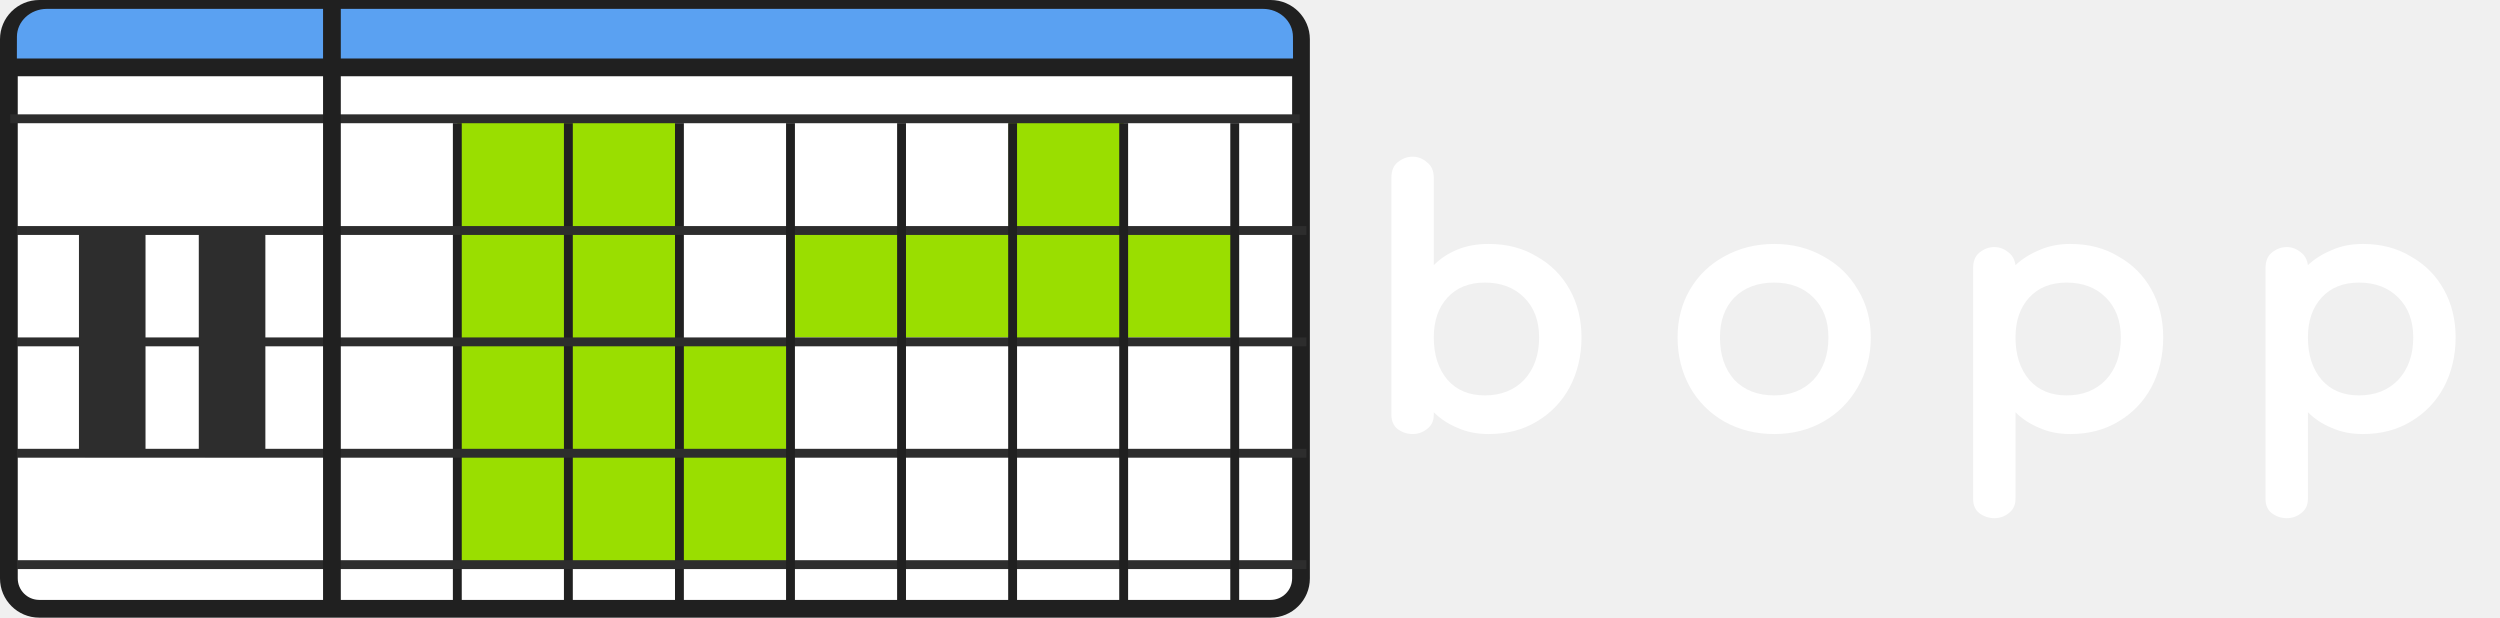
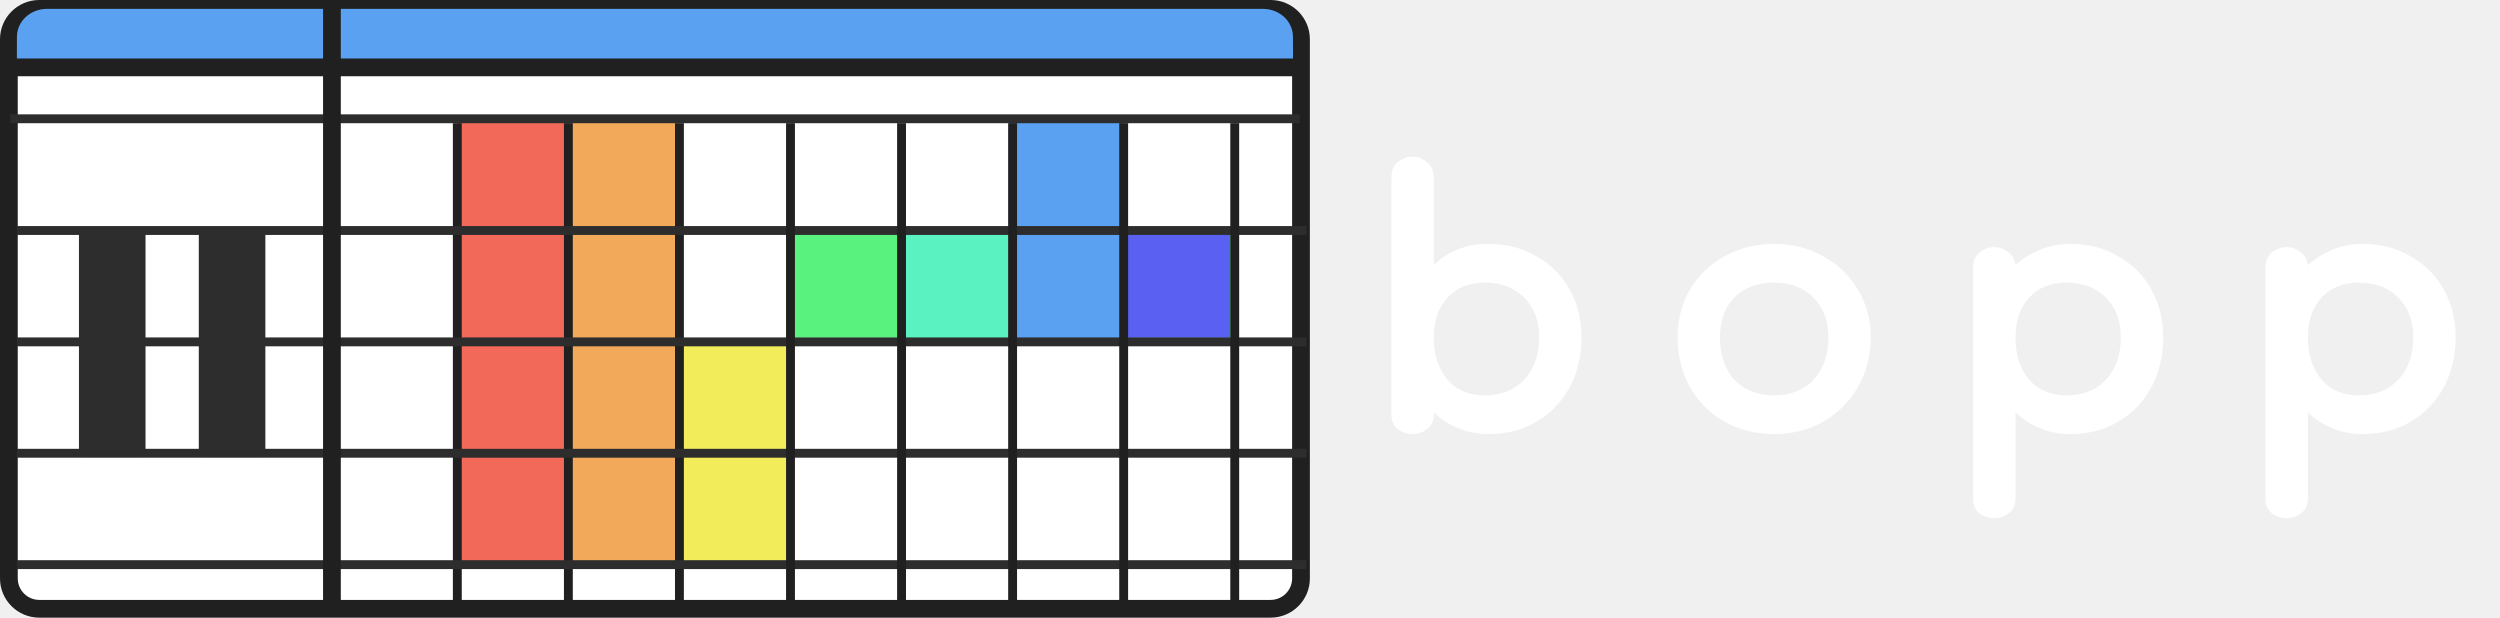
<svg xmlns="http://www.w3.org/2000/svg" viewBox="0 0 1126.735 278.372" width="1126.735" height="278.372" version="1.1" id="svg29">
  <rect class="frame" x="4" y="4" width="582.352" height="270.372" rx="13.702" id="rect1" style="fill:#ffffff;fill-opacity:1;stroke:#202020;stroke-opacity:1" />
+   <g id="g6" transform="translate(0.0175522,0.166937)">
+     <path style="fill:#5af27f;stroke-width:3.585;stroke-linecap:round;paint-order:stroke fill markers" d="m 354.274,103.885 h 202.187 v 48.189 H 354.274 Z" id="path2" />
+     <path style="fill:#5aa1f2;stroke-width:3.585;stroke-linecap:round;paint-order:stroke fill markers" d="m 454.598,54.811 h 51.816 V 153.866 H 454.598 Z" id="path3" />
+     <path style="fill:#f2eb5a;stroke-width:3.585;stroke-linecap:round;paint-order:stroke fill markers" d="m 206.133,153.245 h 148.14 v 101.23 H 206.133 Z" id="path1" />
+     <path style="fill:#f2695a;stroke-width:3.585;stroke-linecap:round;paint-order:stroke fill markers" d="m 206.133,52.016 h 98.094 V 254.475 h -98.094 z" id="rect2" />
+     <path style="fill:#f2aa5a;stroke-width:2.499;stroke-linecap:round;paint-order:stroke fill markers" d="m 256.561,52.016 h 47.666 V 254.475 H 256.561 Z" id="path4" />
+     <path style="fill:#5af2c0;stroke-width:1.723;stroke-linecap:round;paint-order:stroke fill markers" d="m 407.659,103.885 h 46.718 v 48.189 h -46.718 z" id="path5" />
+     <path style="fill:#5a60f2;stroke-width:1.723;stroke-linecap:round;paint-order:stroke fill markers" d="m 507.659,103.885 h 46.718 v 48.189 h -46.718 z" id="path6" />
+   </g>
  <path id="rect42" style="fill:#5aa1f2;stroke:none;stroke-width:1.136;stroke-linecap:round;stroke-linejoin:round" class="frame" d="M 21.159,4 H 569.194 c 7.497,0 13.532,5.614 13.532,12.587 v 0.019 c 0,6.973 0.039,12.587 0.039,12.587 H 7.598 c 0,0 0.029,-5.614 0.029,-12.587 v -0.019 C 7.627,9.614 13.662,4 21.159,4 Z" />
-   <path id="rect2" style="fill:#9ade00;stroke-width:3.585;stroke-linecap:round;paint-order:stroke fill markers" d="m 206.133,52.016 h 98.094 V 254.475 h -98.094 z m 0,101.23 h 148.14 v 101.23 H 206.133 Z m 148.14,-49.361 h 202.187 v 48.189 H 354.274 Z M 454.598,54.811 h 51.816 V 153.866 H 454.598 Z" />
  <defs id="defs1">
    <style id="style1">
      .frame { fill: none; stroke: #181446; stroke-width: 8; stroke-linecap: round; stroke-linejoin: round; }
      .header-line { stroke: #181446; stroke-width: 8; stroke-linecap: round; }
      .divider { stroke: #181446; stroke-width: 8; stroke-linecap: round; }
      .grid-line { stroke: #181446; stroke-width: 4; stroke-linecap: square; }
      .clef-bar { fill: #181446; }
      .braille-dot { fill: #00A896; }
    </style>
  </defs>
  <line class="header-line" x1="6.799" y1="30.365" x2="583.563" y2="30.365" id="line1" style="stroke:#202020;stroke-opacity:1;stroke-linecap:square" />
  <line class="grid-line" x1="206.109" y1="57.509" x2="206.109" y2="274.557" id="line7" style="fill:#2d2d2d;stroke:#202020;stroke-opacity:1" />
  <line class="grid-line" x1="256.162" y1="57.509" x2="256.162" y2="274.557" id="line8" style="fill:#2d2d2d;stroke:#202020;stroke-opacity:1" />
  <line class="grid-line" x1="306.216" y1="57.509" x2="306.216" y2="274.557" id="line9" style="fill:#2d2d2d;stroke:#202020;stroke-opacity:1" />
  <g id="g1" style="stroke:#2d2d2d" transform="translate(-0.4018003,-0.4018585)">
    <line class="grid-line" x1="10" y1="104.287" x2="587.184" y2="104.287" id="line3" style="stroke:#2d2d2d;stroke-opacity:1" />
    <line class="grid-line" x1="10" y1="154.483" x2="587.184" y2="154.483" id="line4" style="stroke:#2d2d2d;stroke-opacity:1" />
    <line class="grid-line" x1="10" y1="204.68" x2="587.184" y2="204.68" id="line5" style="stroke:#2d2d2d;stroke-opacity:1" />
    <line class="grid-line" x1="10" y1="254.877" x2="587.184" y2="254.877" id="line6" style="stroke:#2d2d2d;stroke-opacity:1" />
    <line class="grid-line" x1="6.986" y1="53.936" x2="584.17" y2="53.936" id="line15" style="stroke:#2d2d2d;stroke-opacity:1" />
  </g>
  <line class="grid-line" x1="356.27" y1="57.509" x2="356.27" y2="274.557" id="line10" style="fill:#2d2d2d;stroke:#202020;stroke-opacity:1" />
  <line class="grid-line" x1="406.324" y1="57.509" x2="406.324" y2="274.557" id="line11" style="fill:#2d2d2d;stroke:#202020;stroke-opacity:1" />
  <line class="grid-line" x1="456.378" y1="57.509" x2="456.378" y2="274.557" id="line12" style="fill:#2d2d2d;stroke:#202020;stroke-opacity:1" />
  <line class="grid-line" x1="506.432" y1="57.509" x2="506.432" y2="274.557" id="line13" style="fill:#2d2d2d;stroke:#202020;stroke-opacity:1" />
  <line class="grid-line" x1="556.486" y1="57.509" x2="556.486" y2="274.557" id="line14" style="fill:#2d2d2d;stroke:#202020;stroke-opacity:1" />
  <line class="divider" x1="149.598" y1="4.42" x2="149.598" y2="271.162" id="line2" style="stroke:#202020;stroke-opacity:1;stroke-linecap:square" />
  <g id="percussion-clef" transform="matrix(1.500273,0,0,0.6775886,-109.9435,-4.04908)" style="fill:#2d2d2d">
    <rect class="clef-bar" x="97" y="160" width="20" height="150" rx="2" id="rect16" style="fill:#2d2d2d" />
    <rect class="clef-bar" x="133" y="160" width="20" height="150" rx="2" id="rect17" style="fill:#2d2d2d" />
  </g>
  <path style="font-size:192px;line-height:1.25;font-family:Dongle;-inkscape-font-specification:Dongle;text-align:center;letter-spacing:20px;text-anchor:middle;fill:#ffffff;stroke-width:1.463" d="m 670.917,195.621 q -7.865,0 -14.045,-2.809 -6.18,-2.528 -10.674,-7.023 v 1.124 q 0,4.214 -3.09,6.461 -2.809,2.247 -6.461,2.247 -3.652,0 -6.742,-2.247 -2.809,-2.247 -2.809,-6.461 V 80.171 q 0,-4.775 2.809,-7.023 3.09,-2.528 6.742,-2.528 3.652,0 6.461,2.528 3.09,2.247 3.09,7.023 v 39.326 q 4.494,-4.494 10.674,-7.023 6.18,-2.528 14.045,-2.528 12.36,0 21.629,5.618 9.551,5.337 14.888,14.888 5.337,9.551 5.337,21.629 0,12.36 -5.337,22.472 -5.337,9.832 -14.888,15.45 -9.27,5.618 -21.629,5.618 z m -1.685,-17.416 q 10.955,0 17.697,-7.023 6.742,-7.303 6.742,-19.101 0,-11.236 -6.742,-17.978 -6.742,-6.742 -17.697,-6.742 -10.674,0 -16.854,6.742 -6.18,6.742 -6.18,17.978 0,11.798 6.18,19.101 6.18,7.023 16.854,7.023 z m 130.385,17.416 q -12.36,0 -22.472,-5.618 -9.832,-5.618 -15.45,-15.45 -5.618,-10.112 -5.618,-22.472 0,-12.079 5.618,-21.629 5.618,-9.551 15.45,-14.888 10.112,-5.618 22.472,-5.618 12.36,0 22.191,5.618 9.832,5.337 15.45,14.888 5.899,9.551 5.899,21.629 0,12.36 -5.899,22.472 -5.618,9.832 -15.45,15.45 -9.832,5.618 -22.191,5.618 z m 0,-17.416 q 10.955,0 17.697,-7.023 6.742,-7.303 6.742,-19.101 0,-11.236 -6.742,-17.978 -6.742,-6.742 -17.697,-6.742 -11.236,0 -17.978,6.742 -6.461,6.742 -6.461,17.978 0,11.798 6.461,19.101 6.742,7.023 17.978,7.023 z m 133.475,17.416 q -7.865,0 -14.045,-2.809 -6.18,-2.528 -10.674,-7.023 v 39.045 q 0,4.214 -3.09,6.461 -2.809,2.247 -6.461,2.247 -3.652,0 -6.742,-2.247 -2.809,-2.247 -2.809,-6.461 v -103.933 q 0,-4.775 2.809,-7.023 3.09,-2.528 6.742,-2.528 3.371,0 6.18,2.247 2.809,1.966 3.371,5.899 4.494,-4.214 10.674,-6.742 6.18,-2.809 14.045,-2.809 12.36,0 21.629,5.618 9.551,5.337 14.888,14.888 5.337,9.551 5.337,21.629 0,12.36 -5.337,22.472 -5.337,9.832 -14.888,15.45 -9.27,5.618 -21.629,5.618 z m -1.685,-17.416 q 10.955,0 17.697,-7.023 6.742,-7.303 6.742,-19.101 0,-11.236 -6.742,-17.978 -6.742,-6.742 -17.697,-6.742 -10.674,0 -16.854,6.742 -6.18,6.742 -6.18,17.978 0,11.798 6.18,19.101 6.18,7.023 16.854,7.023 z m 133.475,17.416 q -7.865,0 -14.045,-2.809 -6.18,-2.528 -10.674,-7.023 v 39.045 q 0,4.214 -3.09,6.461 -2.809,2.247 -6.461,2.247 -3.652,0 -6.742,-2.247 -2.809,-2.247 -2.809,-6.461 v -103.933 q 0,-4.775 2.809,-7.023 3.09,-2.528 6.742,-2.528 3.371,0 6.18,2.247 2.809,1.966 3.371,5.899 4.494,-4.214 10.674,-6.742 6.18,-2.809 14.045,-2.809 12.36,0 21.629,5.618 9.551,5.337 14.888,14.888 5.337,9.551 5.337,21.629 0,12.36 -5.337,22.472 -5.337,9.832 -14.888,15.45 -9.27,5.618 -21.629,5.618 z m -1.685,-17.416 q 10.955,0 17.697,-7.023 6.742,-7.303 6.742,-19.101 0,-11.236 -6.742,-17.978 -6.742,-6.742 -17.697,-6.742 -10.674,0 -16.854,6.742 -6.18,6.742 -6.18,17.978 0,11.798 6.18,19.101 6.18,7.023 16.854,7.023 z" id="text1" aria-label="bopp" />
</svg>
